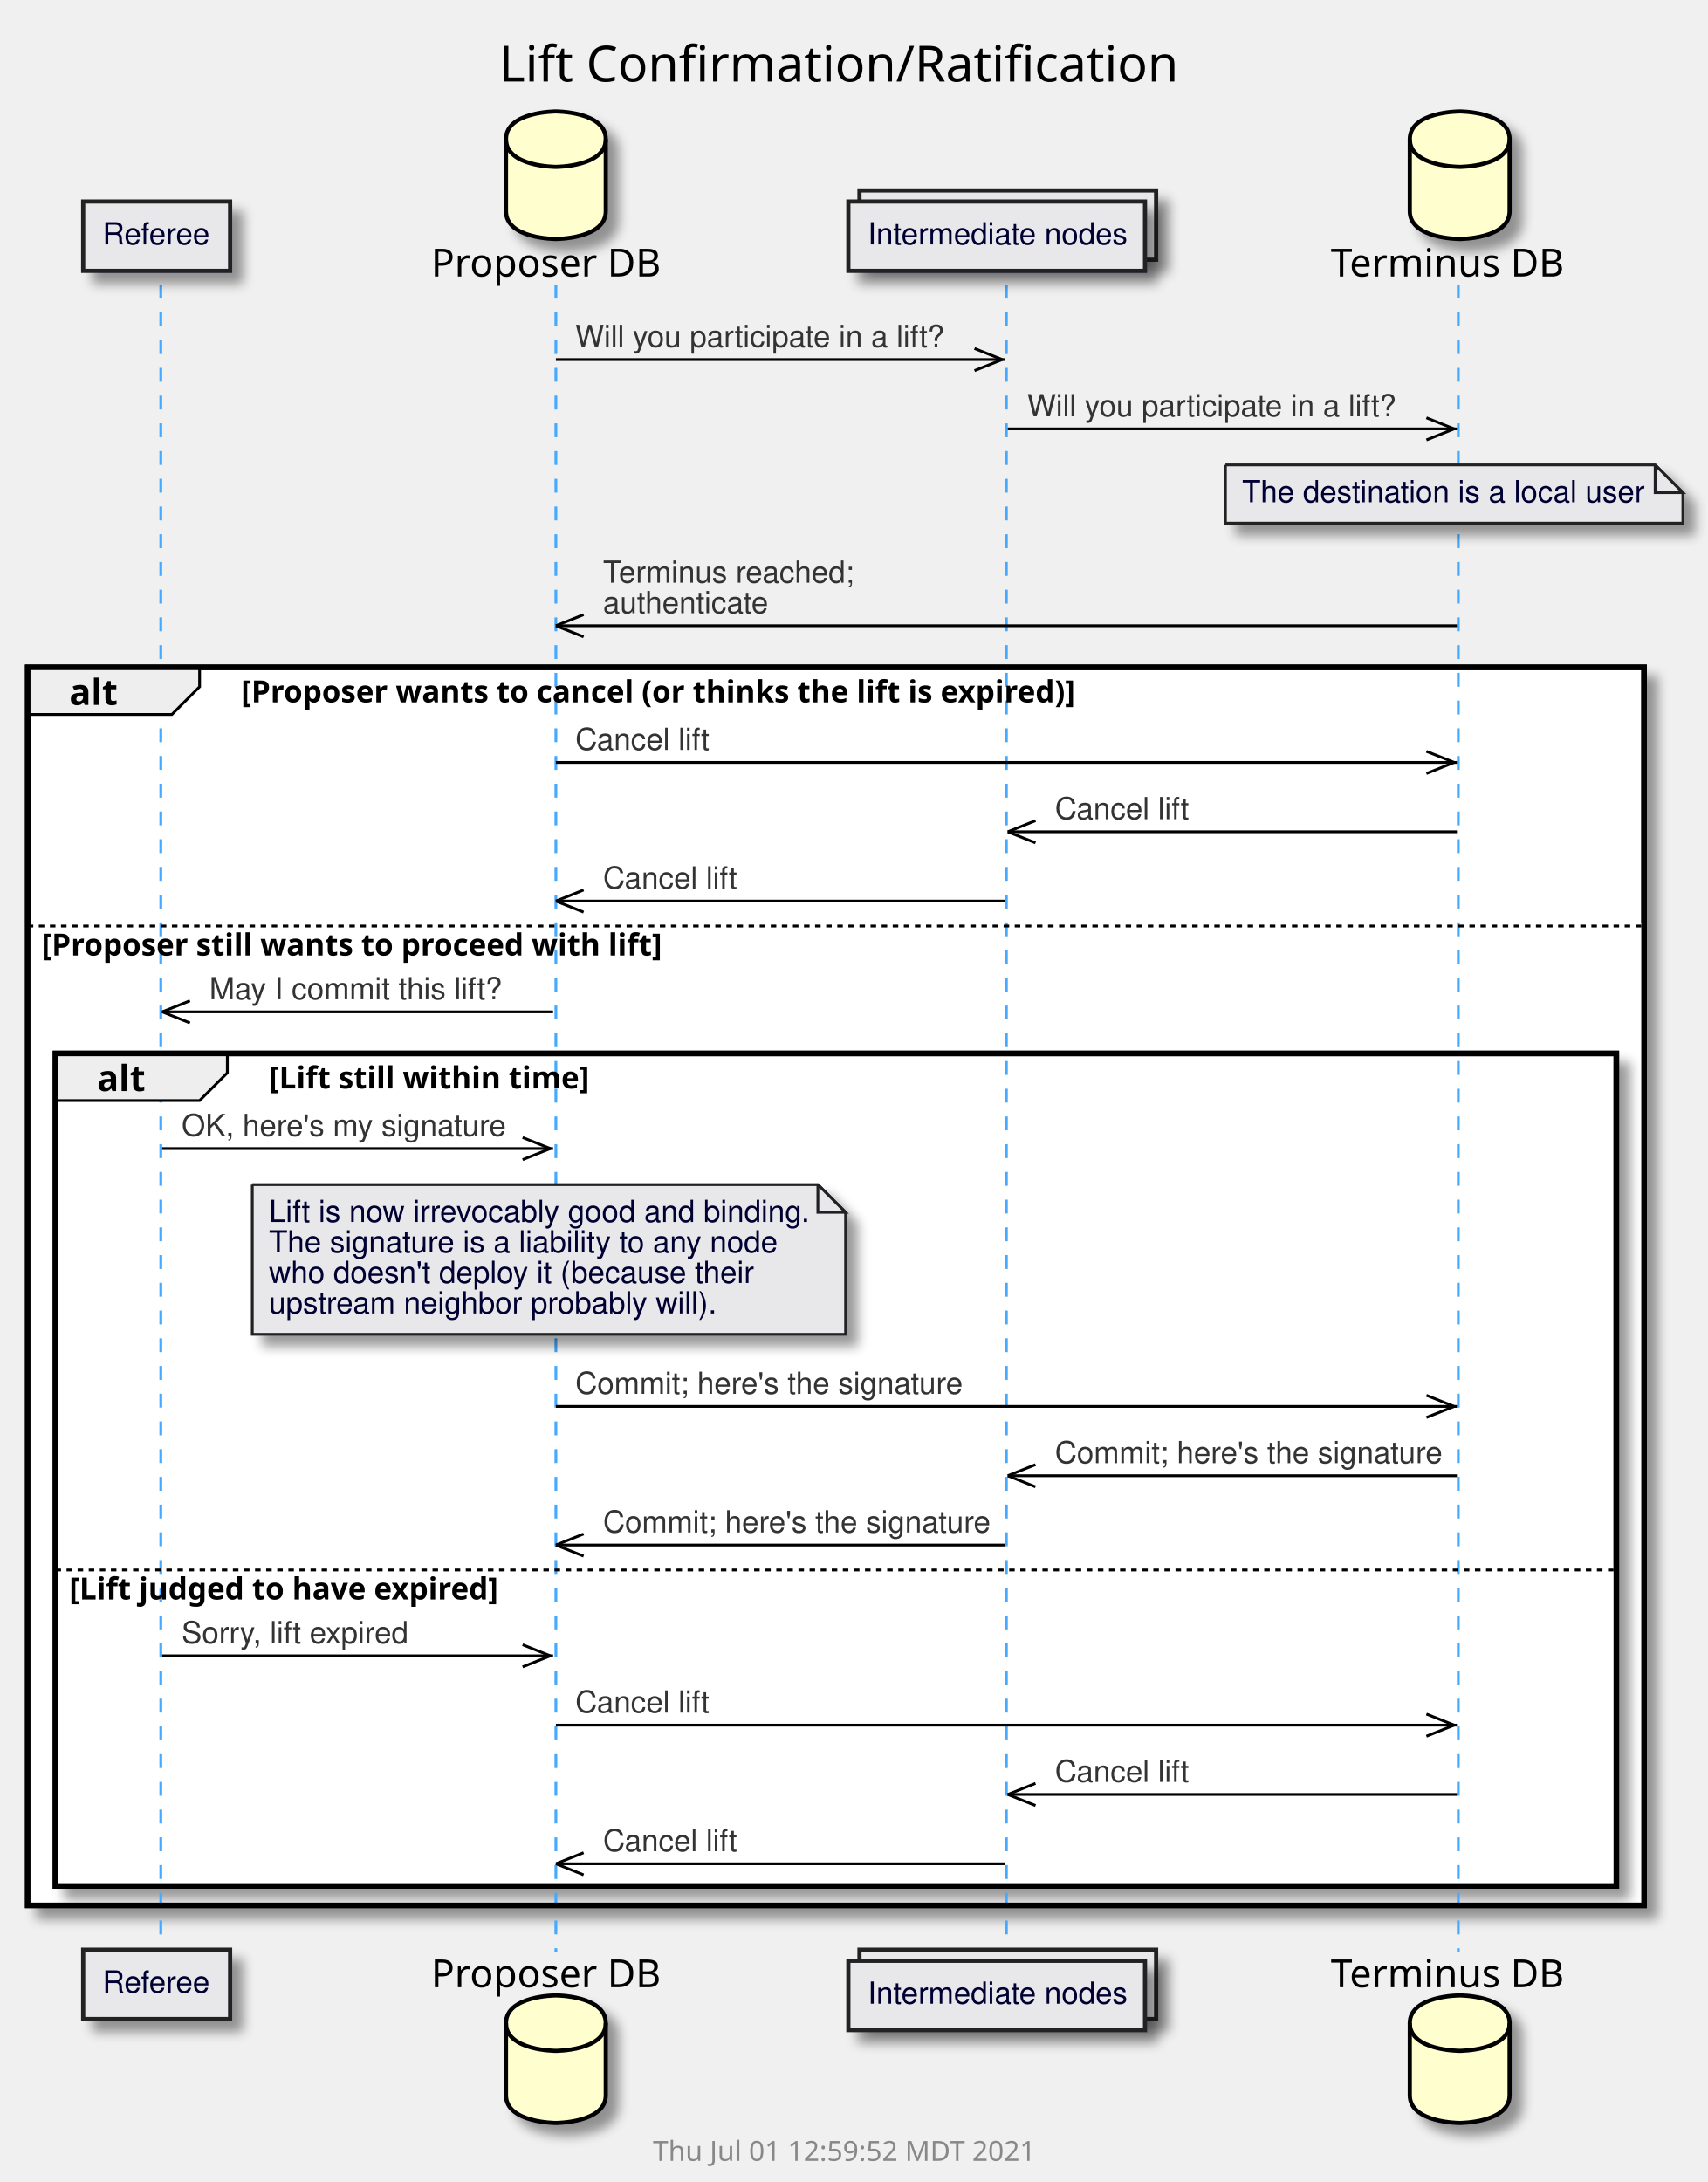
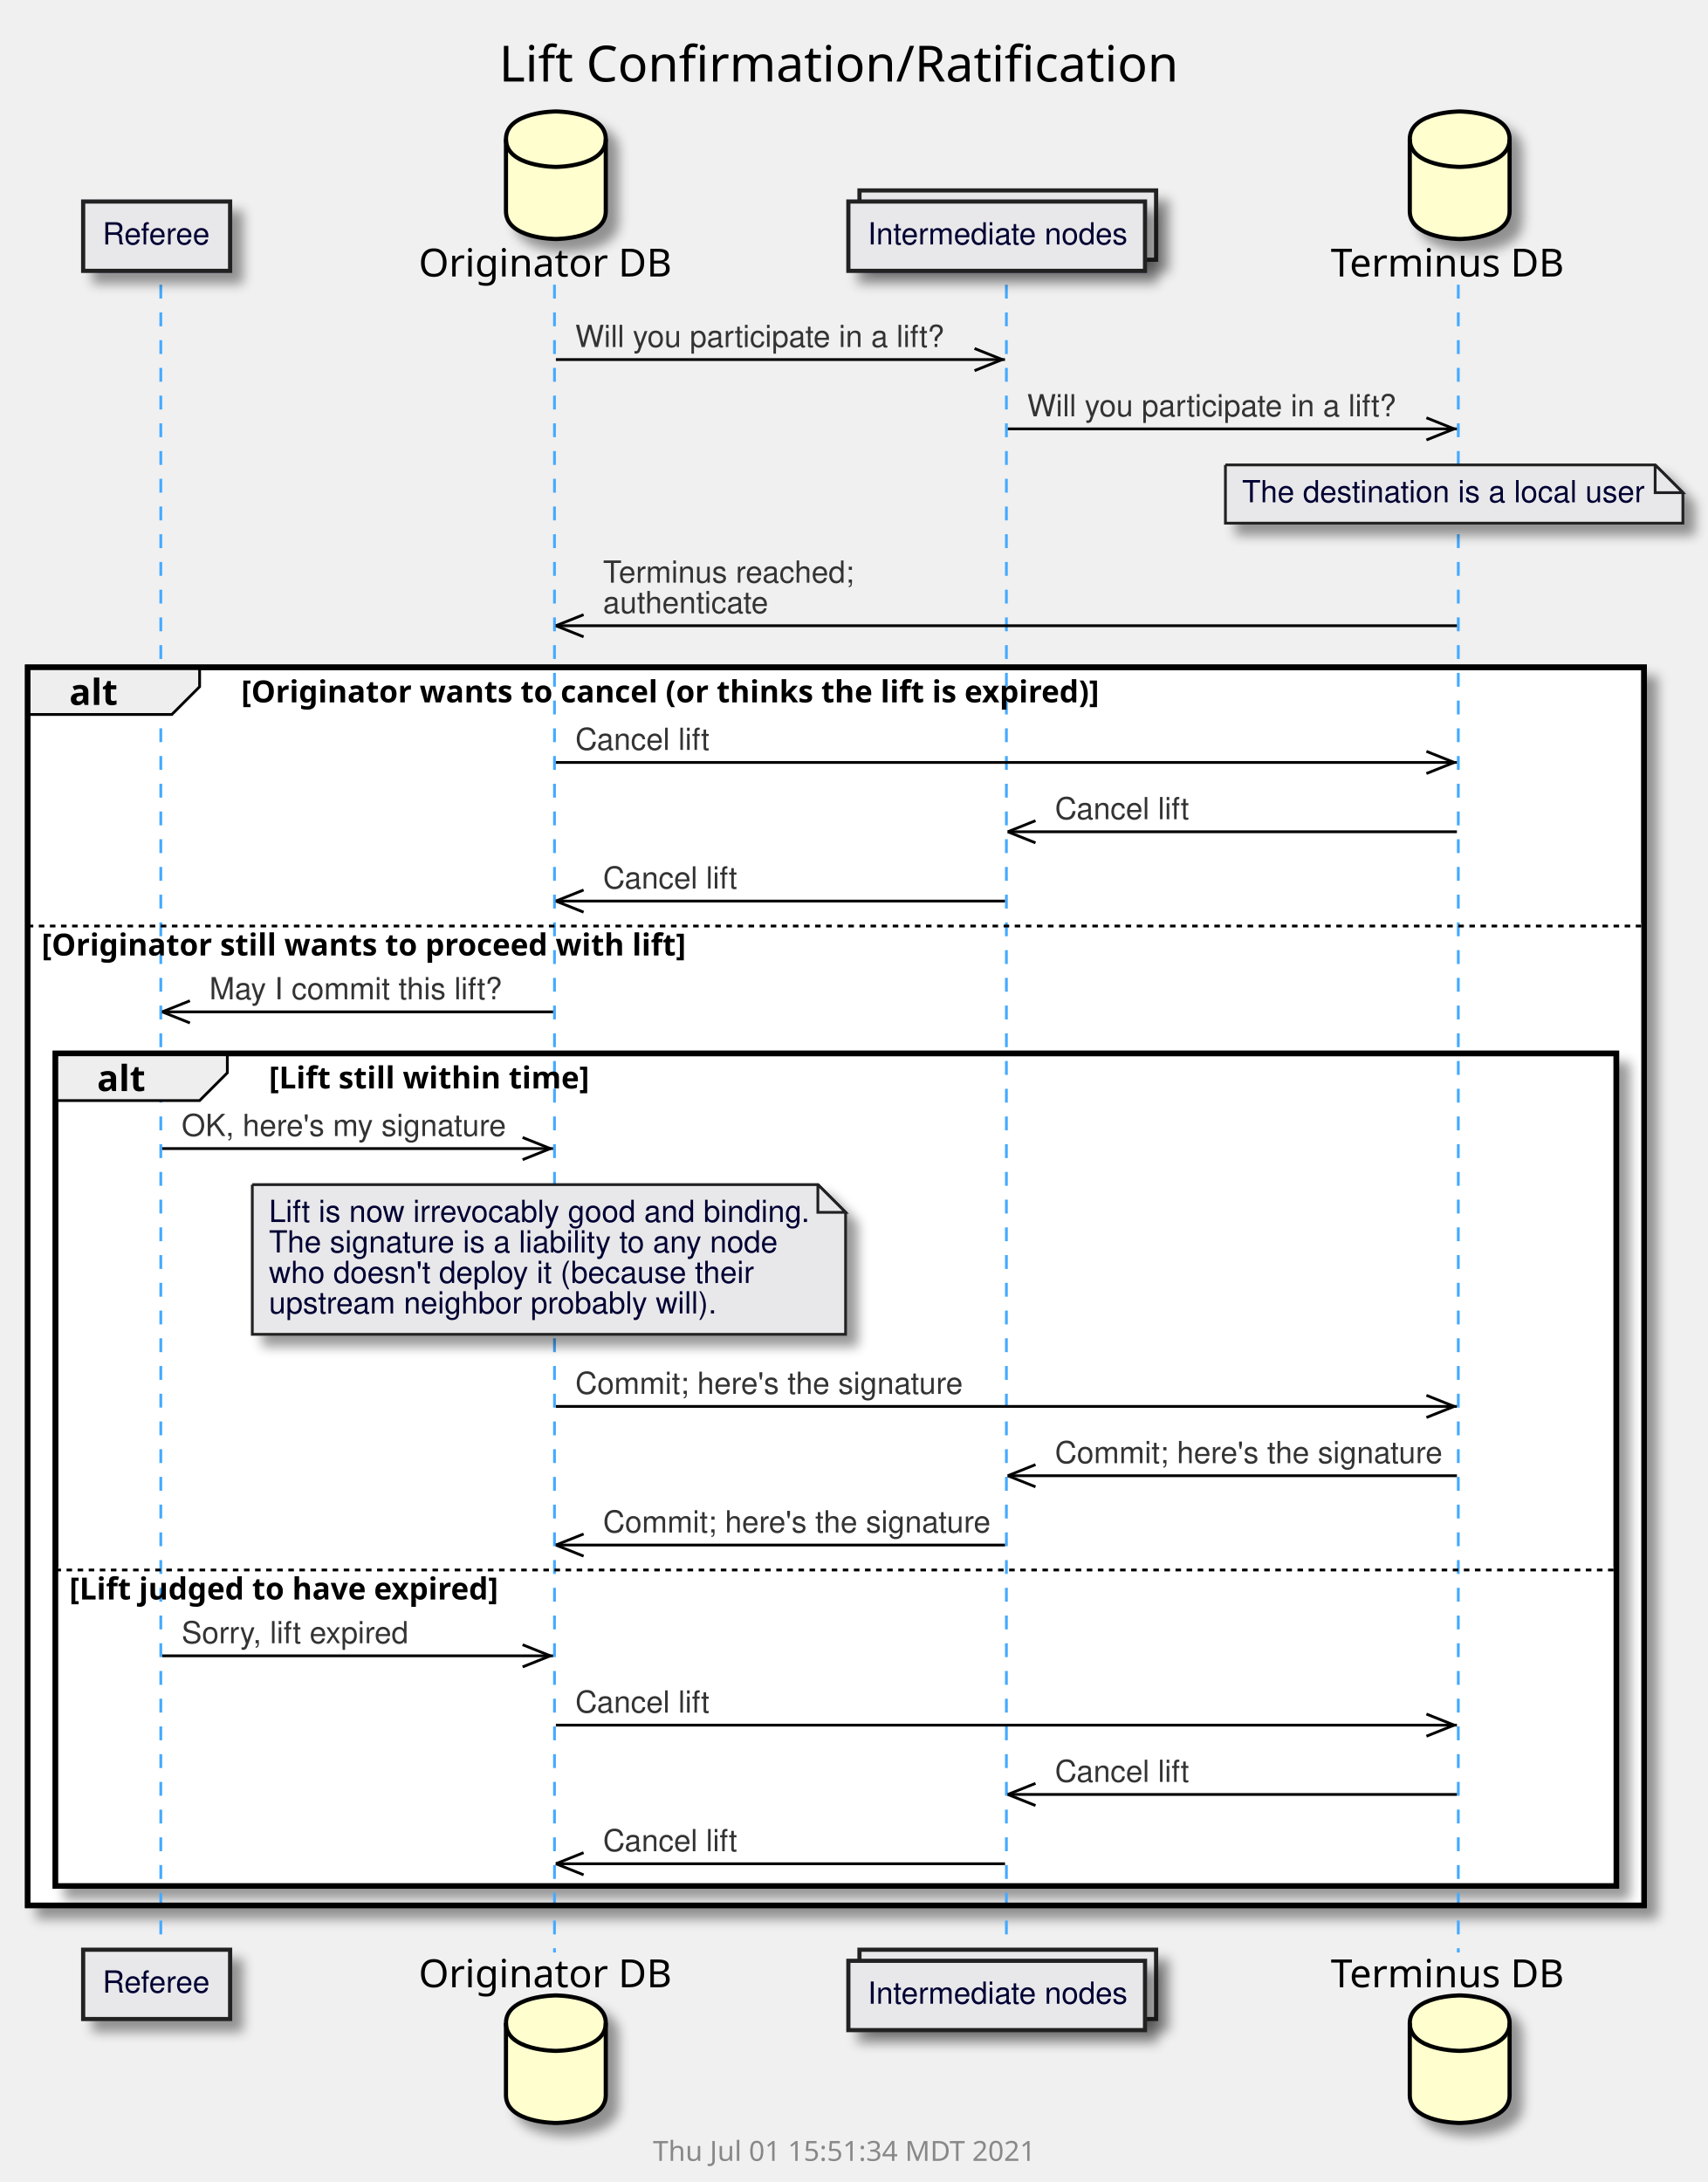
<svg xmlns="http://www.w3.org/2000/svg" contentScriptType="application/ecmascript" contentStyleType="text/css" height="787px" preserveAspectRatio="none" style="width:616px;height:787px;" version="1.1" viewBox="0 0 616 787" width="616px" zoomAndPan="magnify">
  <defs>
-     <filter height="300%" id="f1emv1eo36ny3o" width="300%" x="-1" y="-1">
+     <filter height="300%" id="f459mrw9m8ef1" width="300%" x="-1" y="-1">
      <feGaussianBlur result="blurOut" stdDeviation="2.0" />
      <feColorMatrix in="blurOut" result="blurOut2" type="matrix" values="0 0 0 0 0 0 0 0 0 0 0 0 0 0 0 0 0 0 .4 0" />
      <feOffset dx="4.0" dy="4.0" in="blurOut2" result="blurOut3" />
      <feBlend in="SourceGraphic" in2="blurOut3" mode="normal" />
    </filter>
  </defs>
  <g>
    <text fill="#000000" font-family="sans-serif" font-size="18" lengthAdjust="spacing" textLength="256" x="180" y="29.402">Lift Confirmation/Ratification</text>
-     <rect fill="#FFFFFF" filter="url(#f1emv1eo36ny3o)" height="446.531" style="stroke:#000000;stroke-width:2.0;" width="583" x="10" y="240.688" />
+     <rect fill="#FFFFFF" filter="url(#f459mrw9m8ef1)" height="446.531" style="stroke:#000000;stroke-width:2.0;" width="583" x="10" y="240.688" />
    <rect fill="#FFFFFF" height="354.221" style="stroke:none;stroke-width:1.0;" width="583" x="10" y="332.998" />
-     <rect fill="#FFFFFF" filter="url(#f1emv1eo36ny3o)" height="300.266" style="stroke:#000000;stroke-width:2.0;" width="563" x="20" y="379.953" />
+     <rect fill="#FFFFFF" filter="url(#f459mrw9m8ef1)" height="300.266" style="stroke:#000000;stroke-width:2.0;" width="563" x="20" y="379.953" />
    <rect fill="#FFFFFF" height="114.955" style="stroke:none;stroke-width:1.0;" width="563" x="20" y="565.264" />
    <line style="stroke:#44AAFF;stroke-width:1.0;stroke-dasharray:5.0,5.0;" x1="58" x2="58" y1="102.688" y2="704.219" />
-     <line style="stroke:#44AAFF;stroke-width:1.0;stroke-dasharray:5.0,5.0;" x1="200.5" x2="200.5" y1="102.688" y2="704.219" />
+     <line style="stroke:#44AAFF;stroke-width:1.0;stroke-dasharray:5.0,5.0;" x1="200" x2="200" y1="102.688" y2="704.219" />
    <line style="stroke:#44AAFF;stroke-width:1.0;stroke-dasharray:5.0,5.0;" x1="363" x2="363" y1="102.688" y2="704.219" />
    <line style="stroke:#44AAFF;stroke-width:1.0;stroke-dasharray:5.0,5.0;" x1="526" x2="526" y1="102.688" y2="704.219" />
-     <rect fill="#E8E8EA" filter="url(#f1emv1eo36ny3o)" height="25" style="stroke:#202024;stroke-width:1.5;" width="53" x="30" y="72.688" />
+     <rect fill="#E8E8EA" filter="url(#f459mrw9m8ef1)" height="25" style="stroke:#202024;stroke-width:1.5;" width="53" x="30" y="72.688" />
    <text fill="#000033" font-family="Helvetica" font-size="11" lengthAdjust="spacing" textLength="39" x="37" y="88.158">Referee</text>
-     <rect fill="#E8E8EA" filter="url(#f1emv1eo36ny3o)" height="25" style="stroke:#202024;stroke-width:1.5;" width="53" x="30" y="703.219" />
+     <rect fill="#E8E8EA" filter="url(#f459mrw9m8ef1)" height="25" style="stroke:#202024;stroke-width:1.5;" width="53" x="30" y="703.219" />
    <text fill="#000033" font-family="Helvetica" font-size="11" lengthAdjust="spacing" textLength="39" x="37" y="718.689">Referee</text>
-     <text fill="#000000" font-family="sans-serif" font-size="14" lengthAdjust="spacing" textLength="84" x="155.5" y="99.734">Proposer DB</text>
-     <path d="M182.5,50.199 C182.5,40.199 200.5,40.199 200.5,40.199 C200.5,40.199 218.5,40.199 218.5,50.199 L218.5,76.199 C218.5,86.199 200.5,86.199 200.5,86.199 C200.5,86.199 182.5,86.199 182.5,76.199 L182.5,50.199 " fill="#FEFECE" filter="url(#f1emv1eo36ny3o)" style="stroke:#000000;stroke-width:1.5;" />
+     <text fill="#000000" font-family="sans-serif" font-size="14" lengthAdjust="spacing" textLength="93" x="151" y="99.734">Originator DB</text>
+     <path d="M182.5,50.199 C182.5,40.199 200.5,40.199 200.5,40.199 C200.5,40.199 218.5,40.199 218.5,50.199 L218.5,76.199 C218.5,86.199 200.5,86.199 200.5,86.199 C200.5,86.199 182.5,86.199 182.5,76.199 L182.5,50.199 " fill="#FEFECE" filter="url(#f459mrw9m8ef1)" style="stroke:#000000;stroke-width:1.5;" />
    <path d="M182.5,50.199 C182.5,60.199 200.5,60.199 200.5,60.199 C200.5,60.199 218.5,60.199 218.5,50.199 " fill="none" style="stroke:#000000;stroke-width:1.5;" />
-     <text fill="#000000" font-family="sans-serif" font-size="14" lengthAdjust="spacing" textLength="84" x="155.5" y="716.754">Proposer DB</text>
-     <path d="M182.5,729.707 C182.5,719.707 200.5,719.707 200.5,719.707 C200.5,719.707 218.5,719.707 218.5,729.707 L218.5,755.707 C218.5,765.707 200.5,765.707 200.5,765.707 C200.5,765.707 182.5,765.707 182.5,755.707 L182.5,729.707 " fill="#FEFECE" filter="url(#f1emv1eo36ny3o)" style="stroke:#000000;stroke-width:1.5;" />
+     <text fill="#000000" font-family="sans-serif" font-size="14" lengthAdjust="spacing" textLength="93" x="151" y="716.754">Originator DB</text>
+     <path d="M182.5,729.707 C182.5,719.707 200.5,719.707 200.5,719.707 C200.5,719.707 218.5,719.707 218.5,729.707 L218.5,755.707 C218.5,765.707 200.5,765.707 200.5,765.707 C200.5,765.707 182.5,765.707 182.5,755.707 L182.5,729.707 " fill="#FEFECE" filter="url(#f459mrw9m8ef1)" style="stroke:#000000;stroke-width:1.5;" />
    <path d="M182.5,729.707 C182.5,739.707 200.5,739.707 200.5,739.707 C200.5,739.707 218.5,739.707 218.5,729.707 " fill="none" style="stroke:#000000;stroke-width:1.5;" />
-     <rect fill="#E8E8EA" filter="url(#f1emv1eo36ny3o)" height="25" style="stroke:#202024;stroke-width:1.5;" width="107" x="310" y="68.688" />
-     <rect fill="#E8E8EA" filter="url(#f1emv1eo36ny3o)" height="25" style="stroke:#202024;stroke-width:1.5;" width="107" x="306" y="72.688" />
+     <rect fill="#E8E8EA" filter="url(#f459mrw9m8ef1)" height="25" style="stroke:#202024;stroke-width:1.5;" width="107" x="310" y="68.688" />
+     <rect fill="#E8E8EA" filter="url(#f459mrw9m8ef1)" height="25" style="stroke:#202024;stroke-width:1.5;" width="107" x="306" y="72.688" />
    <text fill="#000033" font-family="Helvetica" font-size="11" lengthAdjust="spacing" textLength="93" x="313" y="88.158">Intermediate nodes</text>
-     <rect fill="#E8E8EA" filter="url(#f1emv1eo36ny3o)" height="25" style="stroke:#202024;stroke-width:1.5;" width="107" x="310" y="703.219" />
-     <rect fill="#E8E8EA" filter="url(#f1emv1eo36ny3o)" height="25" style="stroke:#202024;stroke-width:1.5;" width="107" x="306" y="707.219" />
+     <rect fill="#E8E8EA" filter="url(#f459mrw9m8ef1)" height="25" style="stroke:#202024;stroke-width:1.5;" width="107" x="310" y="703.219" />
+     <rect fill="#E8E8EA" filter="url(#f459mrw9m8ef1)" height="25" style="stroke:#202024;stroke-width:1.5;" width="107" x="306" y="707.219" />
    <text fill="#000033" font-family="Helvetica" font-size="11" lengthAdjust="spacing" textLength="93" x="313" y="722.689">Intermediate nodes</text>
    <text fill="#000000" font-family="sans-serif" font-size="14" lengthAdjust="spacing" textLength="87" x="480" y="99.734">Terminus DB</text>
-     <path d="M508.5,50.199 C508.5,40.199 526.5,40.199 526.5,40.199 C526.5,40.199 544.5,40.199 544.5,50.199 L544.5,76.199 C544.5,86.199 526.5,86.199 526.5,86.199 C526.5,86.199 508.5,86.199 508.5,76.199 L508.5,50.199 " fill="#FEFECE" filter="url(#f1emv1eo36ny3o)" style="stroke:#000000;stroke-width:1.5;" />
+     <path d="M508.5,50.199 C508.5,40.199 526.5,40.199 526.5,40.199 C526.5,40.199 544.5,40.199 544.5,50.199 L544.5,76.199 C544.5,86.199 526.5,86.199 526.5,86.199 C526.5,86.199 508.5,86.199 508.5,76.199 L508.5,50.199 " fill="#FEFECE" filter="url(#f459mrw9m8ef1)" style="stroke:#000000;stroke-width:1.5;" />
    <path d="M508.5,50.199 C508.5,60.199 526.5,60.199 526.5,60.199 C526.5,60.199 544.5,60.199 544.5,50.199 " fill="none" style="stroke:#000000;stroke-width:1.5;" />
    <text fill="#000000" font-family="sans-serif" font-size="14" lengthAdjust="spacing" textLength="87" x="480" y="716.754">Terminus DB</text>
-     <path d="M508.5,729.707 C508.5,719.707 526.5,719.707 526.5,719.707 C526.5,719.707 544.5,719.707 544.5,729.707 L544.5,755.707 C544.5,765.707 526.5,765.707 526.5,765.707 C526.5,765.707 508.5,765.707 508.5,755.707 L508.5,729.707 " fill="#FEFECE" filter="url(#f1emv1eo36ny3o)" style="stroke:#000000;stroke-width:1.5;" />
+     <path d="M508.5,729.707 C508.5,719.707 526.5,719.707 526.5,719.707 C526.5,719.707 544.5,719.707 544.5,729.707 L544.5,755.707 C544.5,765.707 526.5,765.707 526.5,765.707 C526.5,765.707 508.5,765.707 508.5,755.707 L508.5,729.707 " fill="#FEFECE" filter="url(#f459mrw9m8ef1)" style="stroke:#000000;stroke-width:1.5;" />
    <path d="M508.5,729.707 C508.5,739.707 526.5,739.707 526.5,739.707 C526.5,739.707 544.5,739.707 544.5,729.707 " fill="none" style="stroke:#000000;stroke-width:1.5;" />
    <line style="stroke:#000000;stroke-width:1.0;" x1="361.5" x2="351.5" y1="129.688" y2="125.688" />
    <line style="stroke:#000000;stroke-width:1.0;" x1="361.5" x2="351.5" y1="129.688" y2="133.688" />
    <line style="stroke:#000000;stroke-width:1.0;" x1="200.5" x2="362.5" y1="129.688" y2="129.688" />
    <text fill="#333333" font-family="Helvetica" font-size="11" lengthAdjust="spacing" textLength="129" x="207.5" y="125.158">Will you participate in a lift?</text>
    <line style="stroke:#000000;stroke-width:1.0;" x1="524.5" x2="514.5" y1="154.688" y2="150.688" />
    <line style="stroke:#000000;stroke-width:1.0;" x1="524.5" x2="514.5" y1="154.688" y2="158.688" />
    <line style="stroke:#000000;stroke-width:1.0;" x1="363.5" x2="525.5" y1="154.688" y2="154.688" />
    <text fill="#333333" font-family="Helvetica" font-size="11" lengthAdjust="spacing" textLength="129" x="370.5" y="150.158">Will you participate in a lift?</text>
-     <path d="M442,167.688 L442,188.688 L607,188.688 L607,177.688 L597,167.688 L442,167.688 " fill="#E8E8EA" filter="url(#f1emv1eo36ny3o)" style="stroke:#202024;stroke-width:1.0;" />
+     <path d="M442,167.688 L442,188.688 L607,188.688 L607,177.688 L597,167.688 L442,167.688 " fill="#E8E8EA" filter="url(#f459mrw9m8ef1)" style="stroke:#202024;stroke-width:1.0;" />
    <path d="M597,167.688 L597,177.688 L607,177.688 L597,167.688 " fill="#E8E8EA" style="stroke:#202024;stroke-width:1.0;" />
    <text fill="#000033" font-family="Helvetica" font-size="11" lengthAdjust="spacing" textLength="144" x="448" y="181.158">The destination is a local user</text>
    <line style="stroke:#000000;stroke-width:1.0;" x1="200.5" x2="210.5" y1="225.688" y2="221.688" />
    <line style="stroke:#000000;stroke-width:1.0;" x1="200.5" x2="210.5" y1="225.688" y2="229.688" />
    <line style="stroke:#000000;stroke-width:1.0;" x1="200.5" x2="525.5" y1="225.688" y2="225.688" />
    <text fill="#333333" font-family="Helvetica" font-size="11" lengthAdjust="spacing" textLength="92" x="217.5" y="210.158">Terminus reached;</text>
    <text fill="#333333" font-family="Helvetica" font-size="11" lengthAdjust="spacing" textLength="59" x="217.5" y="221.158">authenticate</text>
    <path d="M10,240.688 L72,240.688 L72,247.688 L62,257.688 L10,257.688 L10,240.688 " fill="#EEEEEE" style="stroke:#000000;stroke-width:1.0;" />
    <rect fill="none" height="446.531" style="stroke:#000000;stroke-width:2.0;" width="583" x="10" y="240.688" />
    <text fill="#000000" font-family="sans-serif" font-size="13" font-weight="bold" lengthAdjust="spacing" textLength="17" x="25" y="254.256">alt</text>
-     <text fill="#000000" font-family="sans-serif" font-size="11" font-weight="bold" lengthAdjust="spacing" textLength="312" x="87" y="253.322">[Proposer wants to cancel (or thinks the lift is expired)]</text>
+     <text fill="#000000" font-family="sans-serif" font-size="11" font-weight="bold" lengthAdjust="spacing" textLength="320" x="87" y="253.322">[Originator wants to cancel (or thinks the lift is expired)]</text>
    <line style="stroke:#000000;stroke-width:1.0;" x1="524.5" x2="514.5" y1="274.998" y2="270.998" />
    <line style="stroke:#000000;stroke-width:1.0;" x1="524.5" x2="514.5" y1="274.998" y2="278.998" />
    <line style="stroke:#000000;stroke-width:1.0;" x1="200.5" x2="525.5" y1="274.998" y2="274.998" />
    <text fill="#333333" font-family="Helvetica" font-size="11" lengthAdjust="spacing" textLength="47" x="207.5" y="270.468">Cancel lift</text>
    <line style="stroke:#000000;stroke-width:1.0;" x1="363.5" x2="373.5" y1="299.998" y2="295.998" />
    <line style="stroke:#000000;stroke-width:1.0;" x1="363.5" x2="373.5" y1="299.998" y2="303.998" />
    <line style="stroke:#000000;stroke-width:1.0;" x1="363.5" x2="525.5" y1="299.998" y2="299.998" />
    <text fill="#333333" font-family="Helvetica" font-size="11" lengthAdjust="spacing" textLength="47" x="380.5" y="295.468">Cancel lift</text>
    <line style="stroke:#000000;stroke-width:1.0;" x1="200.5" x2="210.5" y1="324.998" y2="320.998" />
    <line style="stroke:#000000;stroke-width:1.0;" x1="200.5" x2="210.5" y1="324.998" y2="328.998" />
    <line style="stroke:#000000;stroke-width:1.0;" x1="200.5" x2="362.5" y1="324.998" y2="324.998" />
    <text fill="#333333" font-family="Helvetica" font-size="11" lengthAdjust="spacing" textLength="47" x="217.5" y="320.468">Cancel lift</text>
    <line style="stroke:#000000;stroke-width:1.0;stroke-dasharray:2.0,2.0;" x1="10" x2="593" y1="333.998" y2="333.998" />
-     <text fill="#000000" font-family="sans-serif" font-size="11" font-weight="bold" lengthAdjust="spacing" textLength="232" x="15" y="344.633">[Proposer still wants to proceed with lift]</text>
+     <text fill="#000000" font-family="sans-serif" font-size="11" font-weight="bold" lengthAdjust="spacing" textLength="240" x="15" y="344.633">[Originator still wants to proceed with lift]</text>
    <line style="stroke:#000000;stroke-width:1.0;" x1="58.5" x2="68.5" y1="364.953" y2="360.953" />
    <line style="stroke:#000000;stroke-width:1.0;" x1="58.5" x2="68.5" y1="364.953" y2="368.953" />
    <line style="stroke:#000000;stroke-width:1.0;" x1="58.5" x2="199.5" y1="364.953" y2="364.953" />
    <text fill="#333333" font-family="Helvetica" font-size="11" lengthAdjust="spacing" textLength="104" x="75.5" y="360.423">May I commit this lift?</text>
    <path d="M20,379.953 L82,379.953 L82,386.953 L72,396.953 L20,396.953 L20,379.953 " fill="#EEEEEE" style="stroke:#000000;stroke-width:1.0;" />
    <rect fill="none" height="300.266" style="stroke:#000000;stroke-width:2.0;" width="563" x="20" y="379.953" />
    <text fill="#000000" font-family="sans-serif" font-size="13" font-weight="bold" lengthAdjust="spacing" textLength="17" x="35" y="393.522">alt</text>
    <text fill="#000000" font-family="sans-serif" font-size="11" font-weight="bold" lengthAdjust="spacing" textLength="121" x="97" y="392.588">[Lift still within time]</text>
    <line style="stroke:#000000;stroke-width:1.0;" x1="198.5" x2="188.5" y1="414.264" y2="410.264" />
    <line style="stroke:#000000;stroke-width:1.0;" x1="198.5" x2="188.5" y1="414.264" y2="418.264" />
    <line style="stroke:#000000;stroke-width:1.0;" x1="58.5" x2="199.5" y1="414.264" y2="414.264" />
    <text fill="#333333" font-family="Helvetica" font-size="11" lengthAdjust="spacing" textLength="118" x="65.5" y="409.734">OK, here's my signature</text>
-     <path d="M91,427.264 L91,481.264 L305,481.264 L305,437.264 L295,427.264 L91,427.264 " fill="#E8E8EA" filter="url(#f1emv1eo36ny3o)" style="stroke:#202024;stroke-width:1.0;" />
+     <path d="M91,427.264 L91,481.264 L305,481.264 L305,437.264 L295,427.264 L91,427.264 " fill="#E8E8EA" filter="url(#f459mrw9m8ef1)" style="stroke:#202024;stroke-width:1.0;" />
    <path d="M295,427.264 L295,437.264 L305,437.264 L295,427.264 " fill="#E8E8EA" style="stroke:#202024;stroke-width:1.0;" />
    <text fill="#000033" font-family="Helvetica" font-size="11" lengthAdjust="spacing" textLength="193" x="97" y="440.734">Lift is now irrevocably good and binding.</text>
    <text fill="#000033" font-family="Helvetica" font-size="11" lengthAdjust="spacing" textLength="181" x="97" y="451.734">The signature is a liability to any node</text>
    <text fill="#000033" font-family="Helvetica" font-size="11" lengthAdjust="spacing" textLength="174" x="97" y="462.734">who doesn't deploy it (because their</text>
    <text fill="#000033" font-family="Helvetica" font-size="11" lengthAdjust="spacing" textLength="160" x="97" y="473.734">upstream neighbor probably will).</text>
    <line style="stroke:#000000;stroke-width:1.0;" x1="524.5" x2="514.5" y1="507.264" y2="503.264" />
    <line style="stroke:#000000;stroke-width:1.0;" x1="524.5" x2="514.5" y1="507.264" y2="511.264" />
    <line style="stroke:#000000;stroke-width:1.0;" x1="200.5" x2="525.5" y1="507.264" y2="507.264" />
    <text fill="#333333" font-family="Helvetica" font-size="11" lengthAdjust="spacing" textLength="139" x="207.5" y="502.734">Commit; here's the signature</text>
    <line style="stroke:#000000;stroke-width:1.0;" x1="363.5" x2="373.5" y1="532.264" y2="528.264" />
    <line style="stroke:#000000;stroke-width:1.0;" x1="363.5" x2="373.5" y1="532.264" y2="536.264" />
    <line style="stroke:#000000;stroke-width:1.0;" x1="363.5" x2="525.5" y1="532.264" y2="532.264" />
    <text fill="#333333" font-family="Helvetica" font-size="11" lengthAdjust="spacing" textLength="139" x="380.5" y="527.734">Commit; here's the signature</text>
    <line style="stroke:#000000;stroke-width:1.0;" x1="200.5" x2="210.5" y1="557.264" y2="553.264" />
    <line style="stroke:#000000;stroke-width:1.0;" x1="200.5" x2="210.5" y1="557.264" y2="561.264" />
    <line style="stroke:#000000;stroke-width:1.0;" x1="200.5" x2="362.5" y1="557.264" y2="557.264" />
    <text fill="#333333" font-family="Helvetica" font-size="11" lengthAdjust="spacing" textLength="139" x="217.5" y="552.734">Commit; here's the signature</text>
    <line style="stroke:#000000;stroke-width:1.0;stroke-dasharray:2.0,2.0;" x1="20" x2="583" y1="566.264" y2="566.264" />
    <text fill="#000000" font-family="sans-serif" font-size="11" font-weight="bold" lengthAdjust="spacing" textLength="159" x="25" y="576.898">[Lift judged to have expired]</text>
    <line style="stroke:#000000;stroke-width:1.0;" x1="198.5" x2="188.5" y1="597.219" y2="593.219" />
    <line style="stroke:#000000;stroke-width:1.0;" x1="198.5" x2="188.5" y1="597.219" y2="601.219" />
    <line style="stroke:#000000;stroke-width:1.0;" x1="58.5" x2="199.5" y1="597.219" y2="597.219" />
    <text fill="#333333" font-family="Helvetica" font-size="11" lengthAdjust="spacing" textLength="82" x="65.5" y="592.689">Sorry, lift expired</text>
    <line style="stroke:#000000;stroke-width:1.0;" x1="524.5" x2="514.5" y1="622.219" y2="618.219" />
    <line style="stroke:#000000;stroke-width:1.0;" x1="524.5" x2="514.5" y1="622.219" y2="626.219" />
    <line style="stroke:#000000;stroke-width:1.0;" x1="200.5" x2="525.5" y1="622.219" y2="622.219" />
    <text fill="#333333" font-family="Helvetica" font-size="11" lengthAdjust="spacing" textLength="47" x="207.5" y="617.689">Cancel lift</text>
    <line style="stroke:#000000;stroke-width:1.0;" x1="363.5" x2="373.5" y1="647.219" y2="643.219" />
    <line style="stroke:#000000;stroke-width:1.0;" x1="363.5" x2="373.5" y1="647.219" y2="651.219" />
    <line style="stroke:#000000;stroke-width:1.0;" x1="363.5" x2="525.5" y1="647.219" y2="647.219" />
    <text fill="#333333" font-family="Helvetica" font-size="11" lengthAdjust="spacing" textLength="47" x="380.5" y="642.689">Cancel lift</text>
    <line style="stroke:#000000;stroke-width:1.0;" x1="200.5" x2="210.5" y1="672.219" y2="668.219" />
    <line style="stroke:#000000;stroke-width:1.0;" x1="200.5" x2="210.5" y1="672.219" y2="676.219" />
    <line style="stroke:#000000;stroke-width:1.0;" x1="200.5" x2="362.5" y1="672.219" y2="672.219" />
    <text fill="#333333" font-family="Helvetica" font-size="11" lengthAdjust="spacing" textLength="47" x="217.5" y="667.689">Cancel lift</text>
-     <text fill="#888888" font-family="sans-serif" font-size="10" lengthAdjust="spacing" textLength="145" x="235.5" y="779.375">Thu Jul 01 12:59:52 MDT 2021</text>
+     <text fill="#888888" font-family="sans-serif" font-size="10" lengthAdjust="spacing" textLength="145" x="235.5" y="779.375">Thu Jul 01 15:51:34 MDT 2021</text>
  </g>
</svg>
